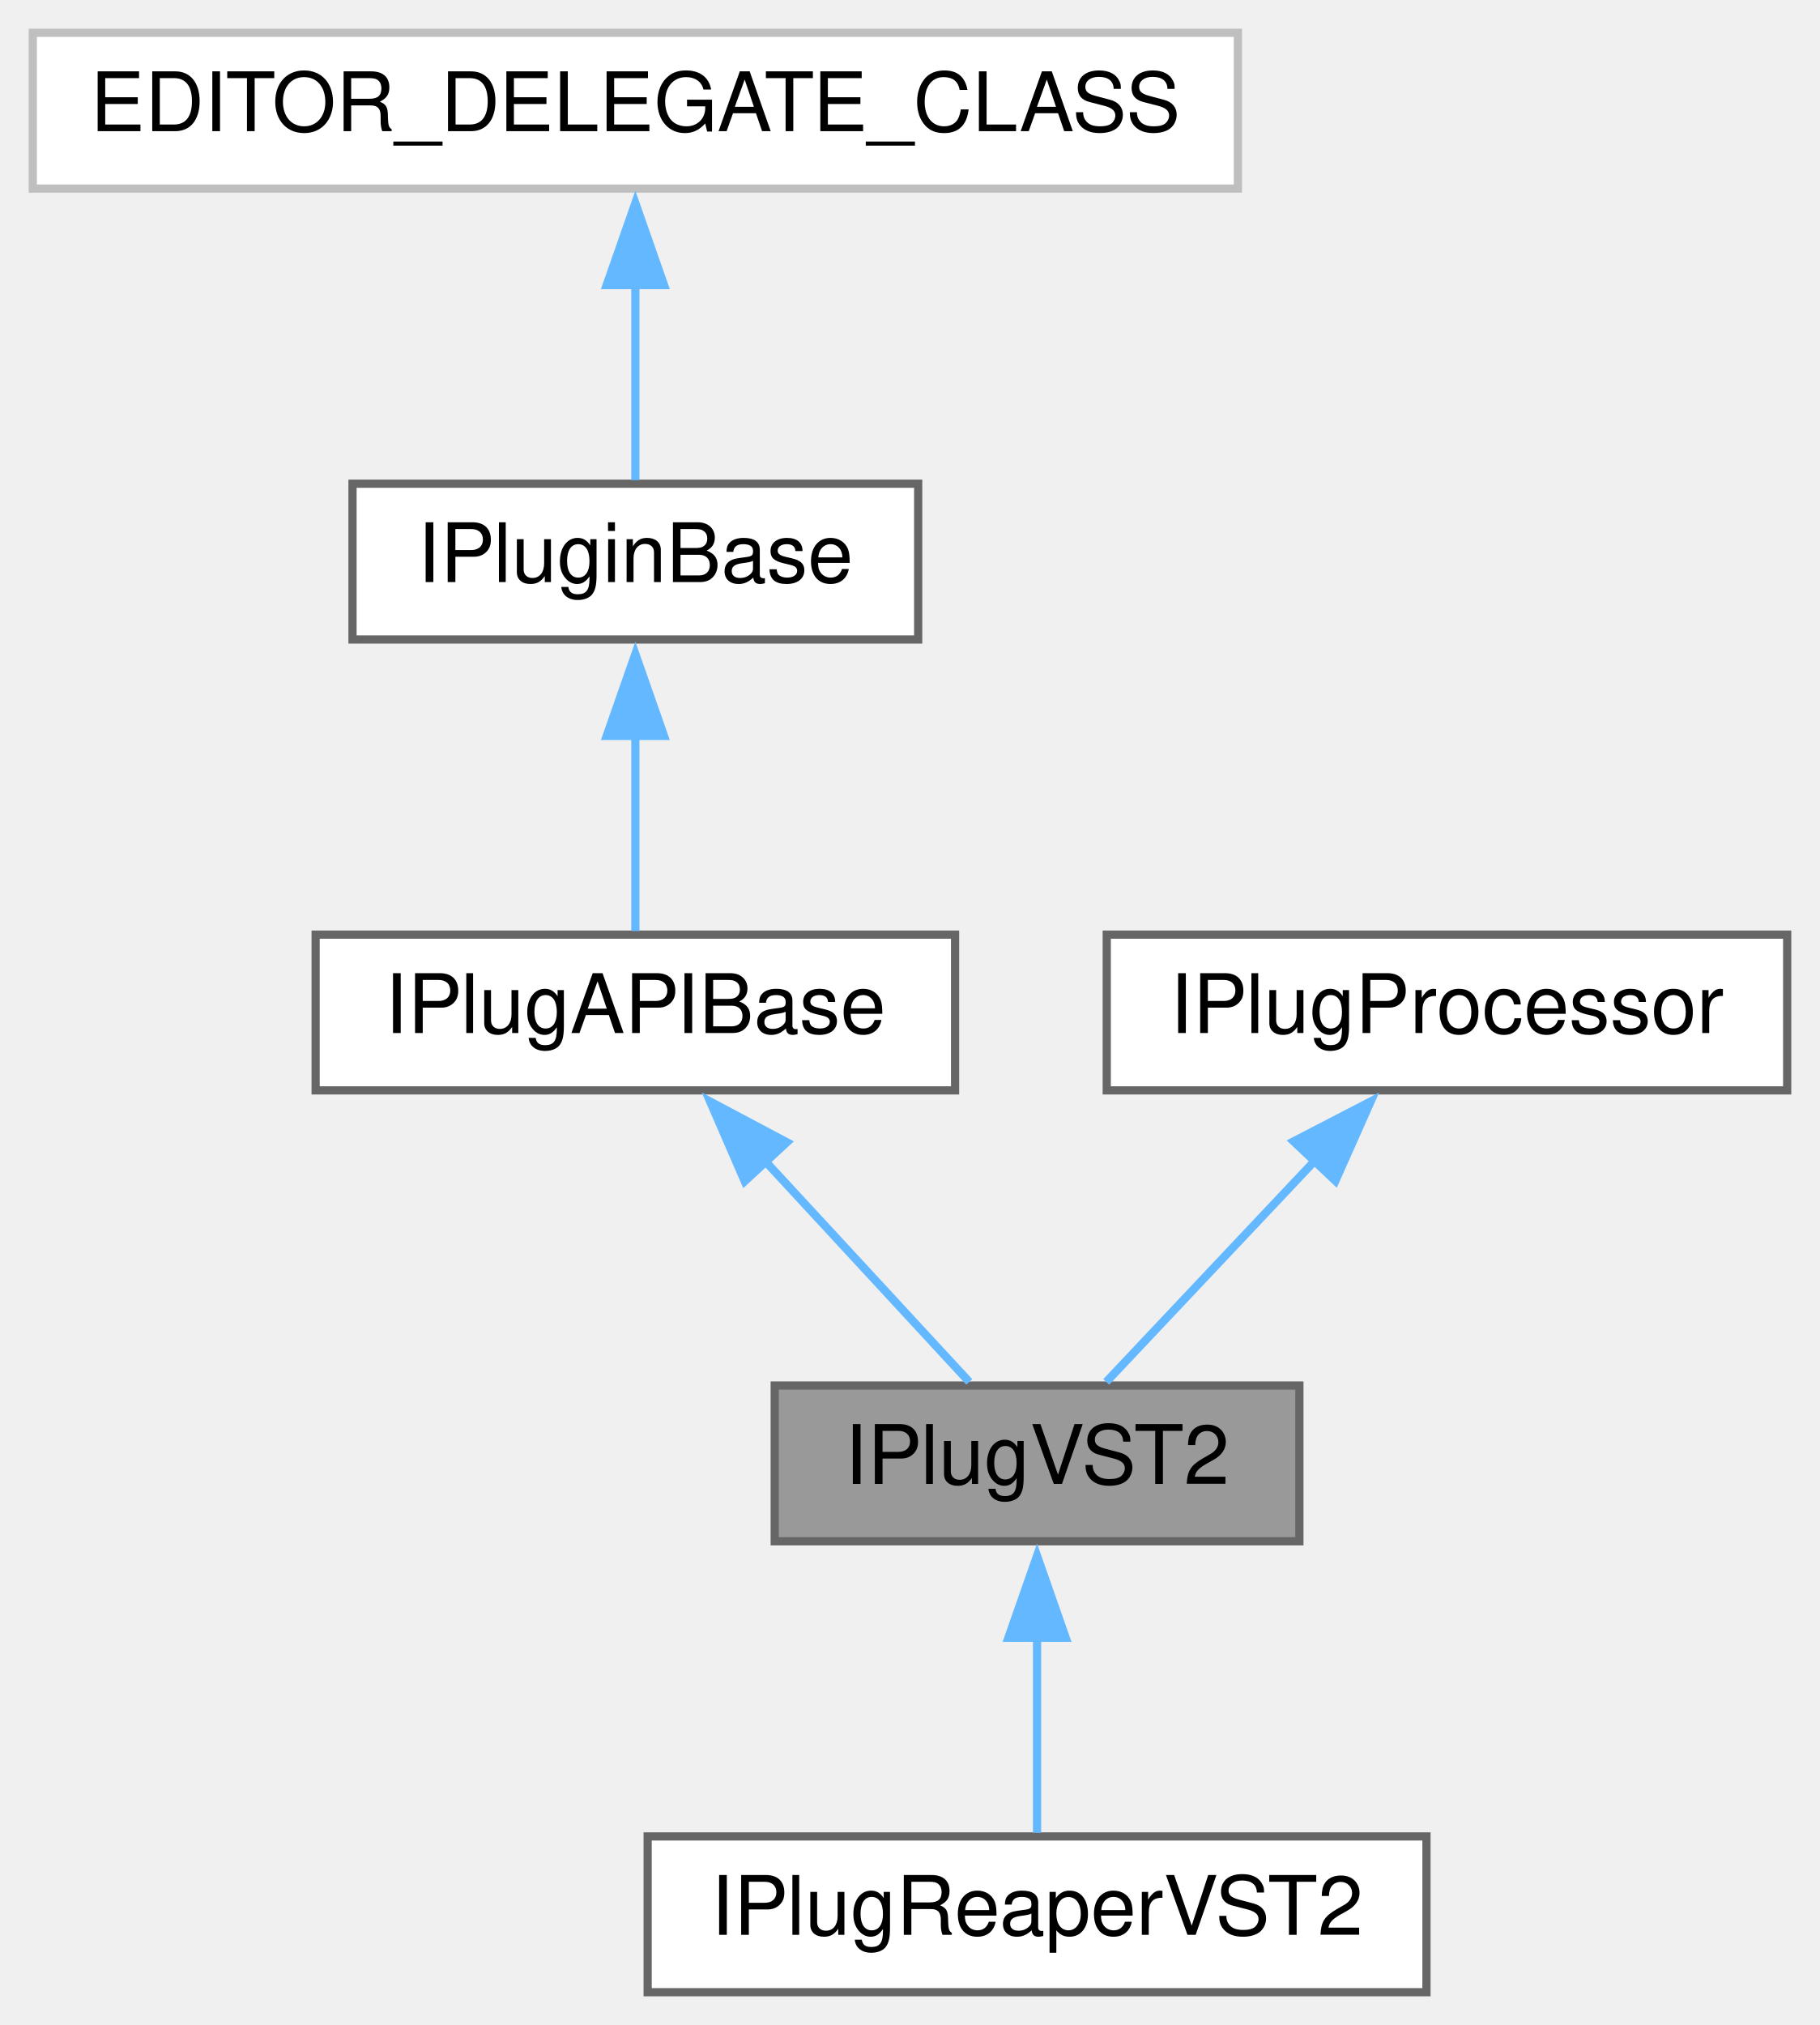
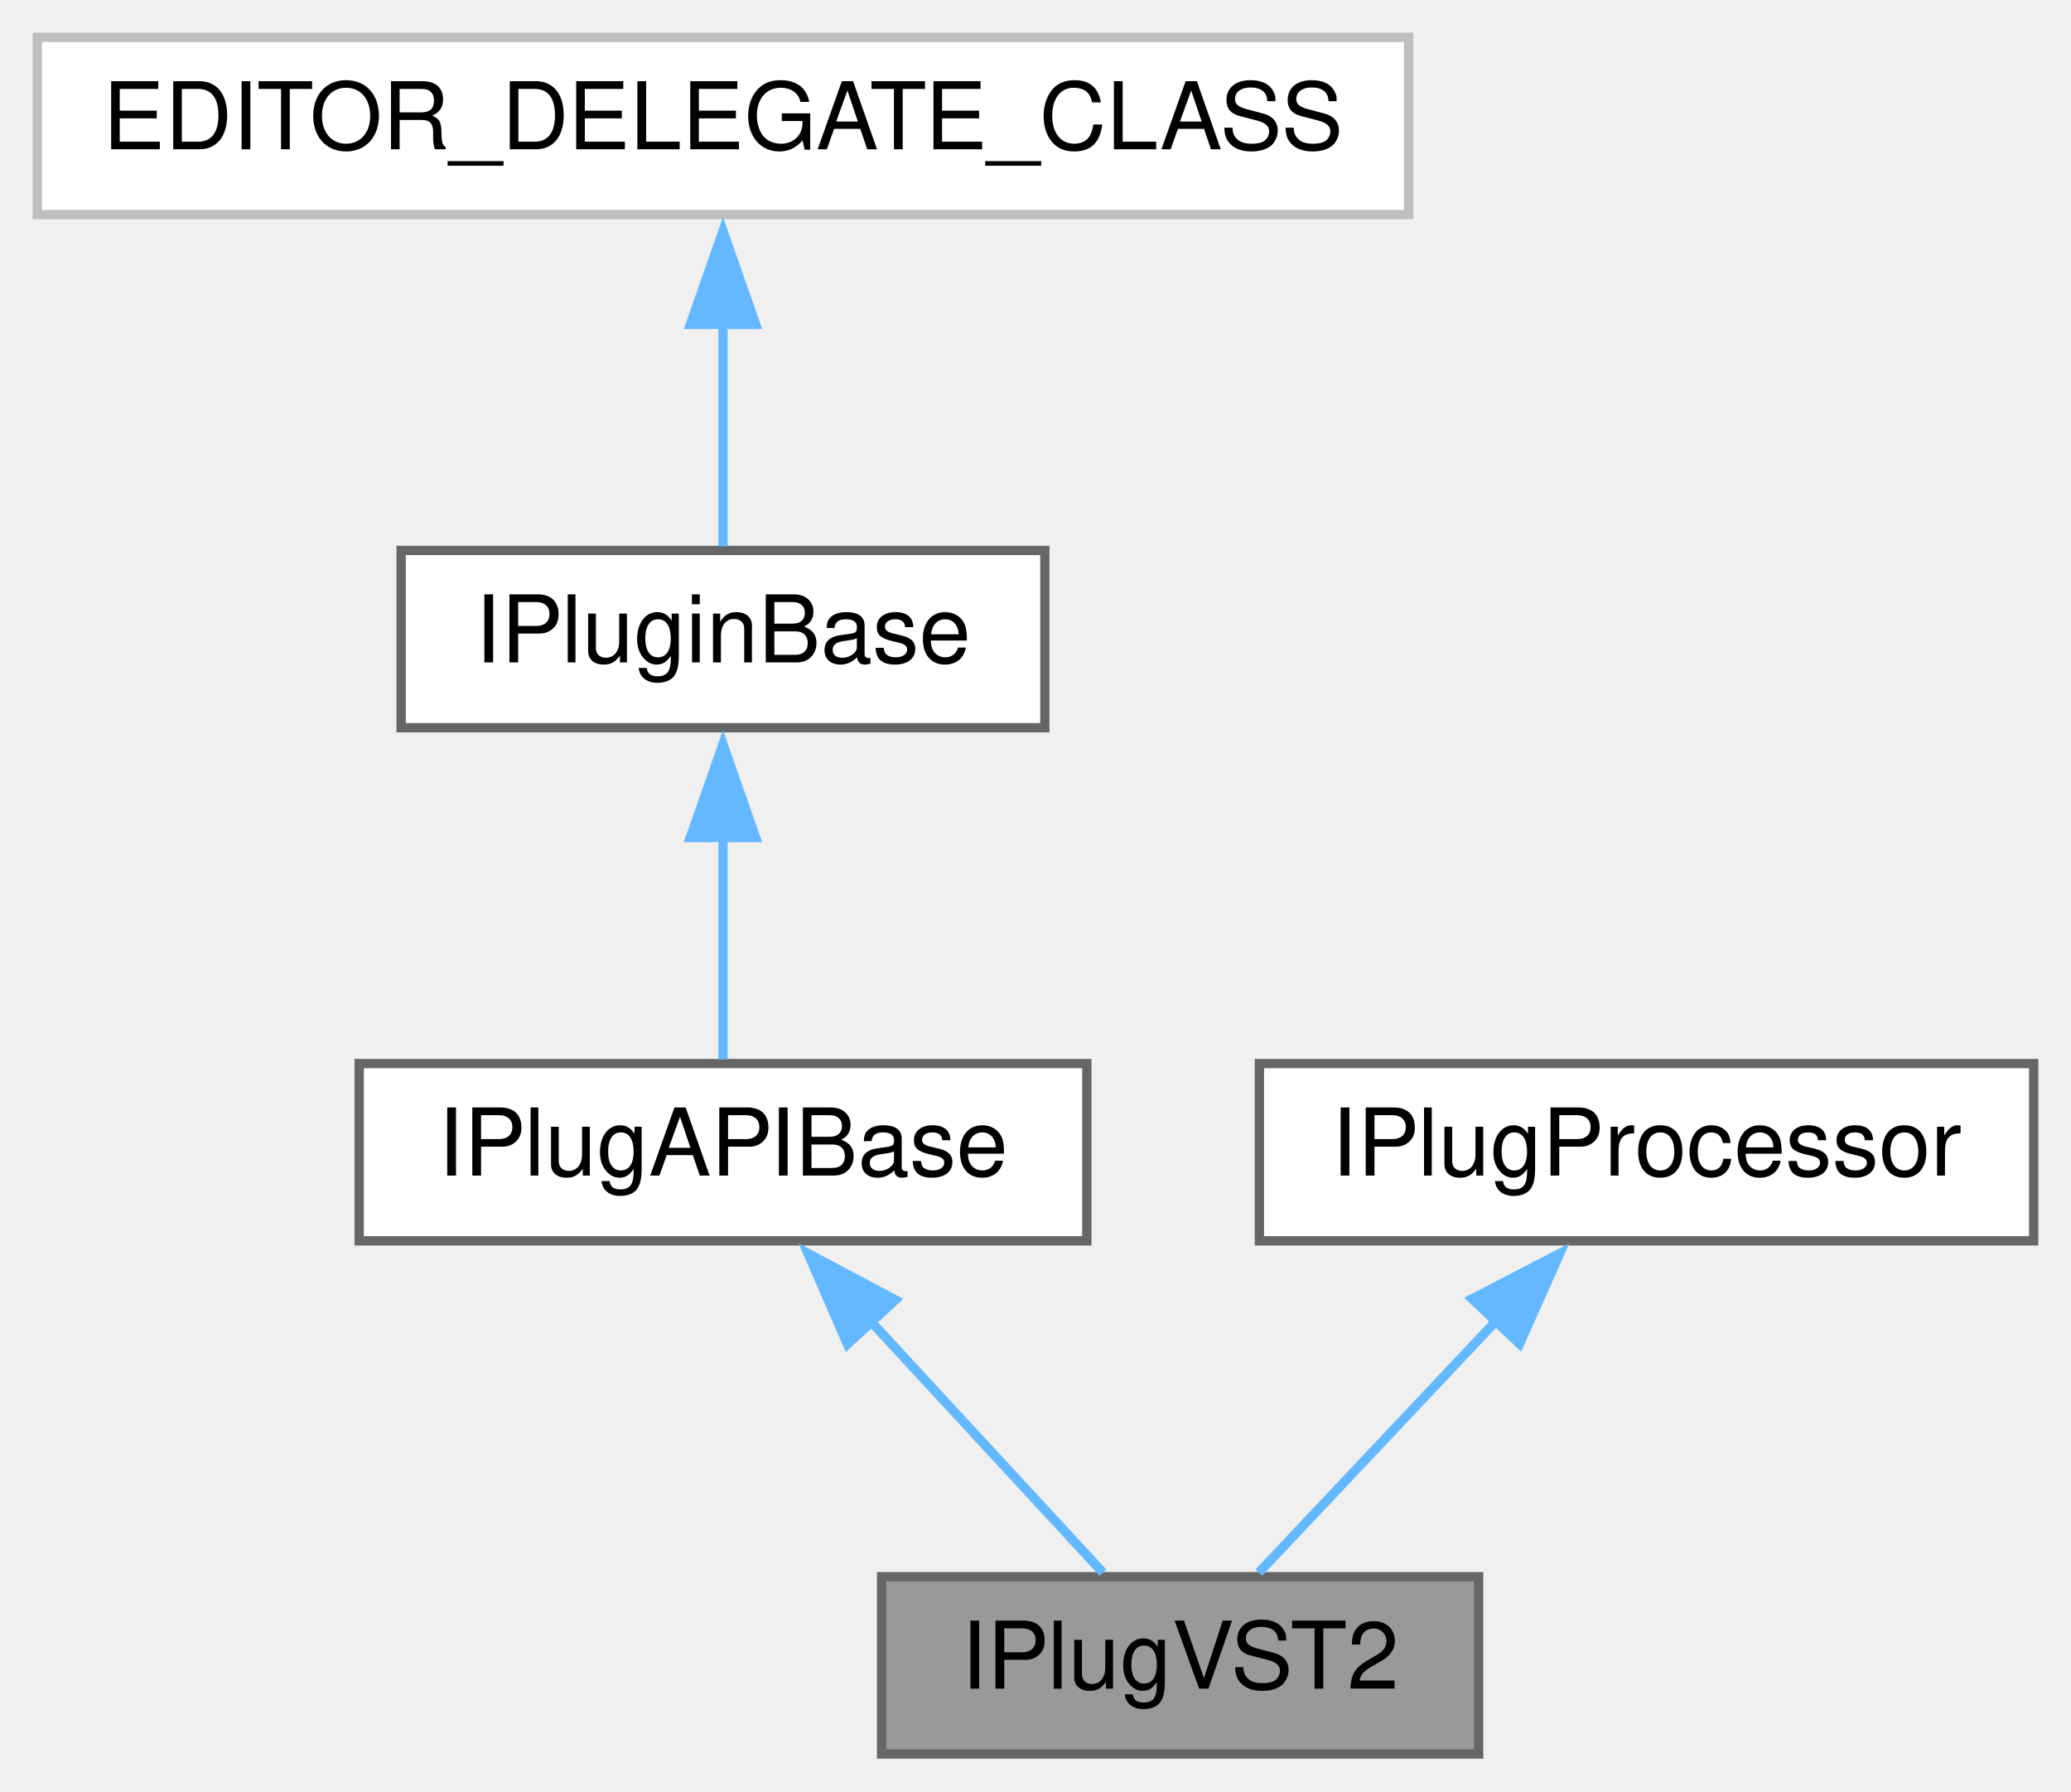
- <svg xmlns="http://www.w3.org/2000/svg" xmlns:xlink="http://www.w3.org/1999/xlink" width="222pt" height="247pt" viewBox="0.00 0.00 222.00 247.00">
-   <g id="graph0" class="graph" transform="scale(1 1) rotate(0) translate(4 243)">
+ <svg xmlns="http://www.w3.org/2000/svg" xmlns:xlink="http://www.w3.org/1999/xlink" width="222pt" height="192pt" viewBox="0.00 0.00 222.00 192.00">
+   <g id="graph0" class="graph" transform="scale(1 1) rotate(0) translate(4 188)">
    <g id="node1" class="node">
      <g id="a_node1">
        <a xlink:title="VST2.4 API base class for an IPlug plug-in.">
-           <polygon fill="#999999" stroke="#666666" points="154.5,-74 90.5,-74 90.5,-55 154.5,-55 154.5,-74" />
-           <text text-anchor="middle" x="122.5" y="-62" font-family="Helvetica,sans-Serif" font-size="10.00">IPlugVST2</text>
+           <polygon fill="#999999" stroke="#666666" points="154.5,-19 90.5,-19 90.5,0 154.5,0 154.5,-19" />
+           <text text-anchor="middle" x="122.5" y="-7" font-family="Helvetica,sans-Serif" font-size="10.00">IPlugVST2</text>
        </a>
      </g>
-     </g>
-     <g id="node6" class="node">
-       <g id="a_node6">
-         <a xlink:href="class_i_plug_reaper_v_s_t2.html" target="_top" xlink:title="Reaper specific VST2.4 API base class for an IPlug plug-in.">
-           <polygon fill="white" stroke="#666666" points="170,-19 75,-19 75,0 170,0 170,-19" />
-           <text text-anchor="middle" x="122.5" y="-7" font-family="Helvetica,sans-Serif" font-size="10.00">IPlugReaperVST2</text>
-         </a>
-       </g>
-     </g>
-     <g id="edge5" class="edge">
-       <path fill="none" stroke="#63b8ff" d="M122.5,-43.35C122.5,-35.1 122.5,-25.97 122.5,-19.44" />
-       <polygon fill="#63b8ff" stroke="#63b8ff" points="119,-43.23 122.5,-53.23 126,-43.23 119,-43.23" />
    </g>
    <g id="node2" class="node">
      <g id="a_node2">
        <a xlink:href="class_i_plug_a_p_i_base.html" target="_top" xlink:title="The base class of an IPlug plug-in, which interacts with the different plug-in APIs.">
-           <polygon fill="white" stroke="#666666" points="112.5,-129 34.5,-129 34.5,-110 112.5,-110 112.5,-129" />
-           <text text-anchor="middle" x="73.5" y="-117" font-family="Helvetica,sans-Serif" font-size="10.00">IPlugAPIBase</text>
+           <polygon fill="white" stroke="#666666" points="112.5,-74 34.5,-74 34.5,-55 112.5,-55 112.5,-74" />
+           <text text-anchor="middle" x="73.5" y="-62" font-family="Helvetica,sans-Serif" font-size="10.00">IPlugAPIBase</text>
        </a>
      </g>
    </g>
    <g id="edge1" class="edge">
-       <path fill="none" stroke="#63b8ff" d="M89.22,-101.5C97.54,-92.5 107.41,-81.82 114.23,-74.44" />
-       <polygon fill="#63b8ff" stroke="#63b8ff" points="86.84,-98.92 82.62,-108.64 91.98,-103.67 86.84,-98.92" />
+       <path fill="none" stroke="#63b8ff" d="M89.22,-46.5C97.54,-37.5 107.41,-26.82 114.23,-19.44" />
+       <polygon fill="#63b8ff" stroke="#63b8ff" points="86.84,-43.92 82.62,-53.64 91.98,-48.67 86.84,-43.92" />
    </g>
    <g id="node3" class="node">
      <g id="a_node3">
        <a xlink:href="class_i_plugin_base.html" target="_top" xlink:title="Base class that contains plug-in info and state manipulation methods.">
-           <polygon fill="white" stroke="#666666" points="108,-184 39,-184 39,-165 108,-165 108,-184" />
-           <text text-anchor="middle" x="73.5" y="-172" font-family="Helvetica,sans-Serif" font-size="10.00">IPluginBase</text>
+           <polygon fill="white" stroke="#666666" points="108,-129 39,-129 39,-110 108,-110 108,-129" />
+           <text text-anchor="middle" x="73.5" y="-117" font-family="Helvetica,sans-Serif" font-size="10.00">IPluginBase</text>
        </a>
      </g>
    </g>
    <g id="edge2" class="edge">
-       <path fill="none" stroke="#63b8ff" d="M73.5,-153.35C73.5,-145.1 73.5,-135.97 73.5,-129.44" />
-       <polygon fill="#63b8ff" stroke="#63b8ff" points="70,-153.23 73.5,-163.23 77,-153.23 70,-153.23" />
+       <path fill="none" stroke="#63b8ff" d="M73.5,-98.35C73.5,-90.1 73.5,-80.97 73.5,-74.44" />
+       <polygon fill="#63b8ff" stroke="#63b8ff" points="70,-98.23 73.5,-108.23 77,-98.23 70,-98.23" />
    </g>
    <g id="node4" class="node">
      <g id="a_node4">
        <a xlink:title=" ">
-           <polygon fill="white" stroke="#bfbfbf" points="147,-239 0,-239 0,-220 147,-220 147,-239" />
-           <text text-anchor="middle" x="73.5" y="-227" font-family="Helvetica,sans-Serif" font-size="10.00">EDITOR_DELEGATE_CLASS</text>
+           <polygon fill="white" stroke="#bfbfbf" points="147,-184 0,-184 0,-165 147,-165 147,-184" />
+           <text text-anchor="middle" x="73.5" y="-172" font-family="Helvetica,sans-Serif" font-size="10.00">EDITOR_DELEGATE_CLASS</text>
        </a>
      </g>
    </g>
    <g id="edge3" class="edge">
-       <path fill="none" stroke="#63b8ff" d="M73.5,-208.35C73.5,-200.1 73.5,-190.97 73.5,-184.44" />
-       <polygon fill="#63b8ff" stroke="#63b8ff" points="70,-208.23 73.5,-218.23 77,-208.23 70,-208.23" />
+       <path fill="none" stroke="#63b8ff" d="M73.5,-153.35C73.5,-145.1 73.5,-135.97 73.5,-129.44" />
+       <polygon fill="#63b8ff" stroke="#63b8ff" points="70,-153.23 73.5,-163.23 77,-153.23 70,-153.23" />
    </g>
    <g id="node5" class="node">
      <g id="a_node5">
        <a xlink:href="class_i_plug_processor.html" target="_top" xlink:title="The base class for IPlug Audio Processing.">
-           <polygon fill="white" stroke="#666666" points="214,-129 131,-129 131,-110 214,-110 214,-129" />
-           <text text-anchor="middle" x="172.5" y="-117" font-family="Helvetica,sans-Serif" font-size="10.00">IPlugProcessor</text>
+           <polygon fill="white" stroke="#666666" points="214,-74 131,-74 131,-55 214,-55 214,-74" />
+           <text text-anchor="middle" x="172.5" y="-62" font-family="Helvetica,sans-Serif" font-size="10.00">IPlugProcessor</text>
        </a>
      </g>
    </g>
    <g id="edge4" class="edge">
-       <path fill="none" stroke="#63b8ff" d="M156.46,-101.5C147.97,-92.5 137.9,-81.82 130.94,-74.44" />
-       <polygon fill="#63b8ff" stroke="#63b8ff" points="153.8,-103.78 163.2,-108.65 158.89,-98.97 153.8,-103.78" />
+       <path fill="none" stroke="#63b8ff" d="M156.46,-46.5C147.97,-37.5 137.9,-26.82 130.94,-19.44" />
+       <polygon fill="#63b8ff" stroke="#63b8ff" points="153.8,-48.78 163.2,-53.65 158.89,-43.97 153.8,-48.78" />
    </g>
  </g>
</svg>
